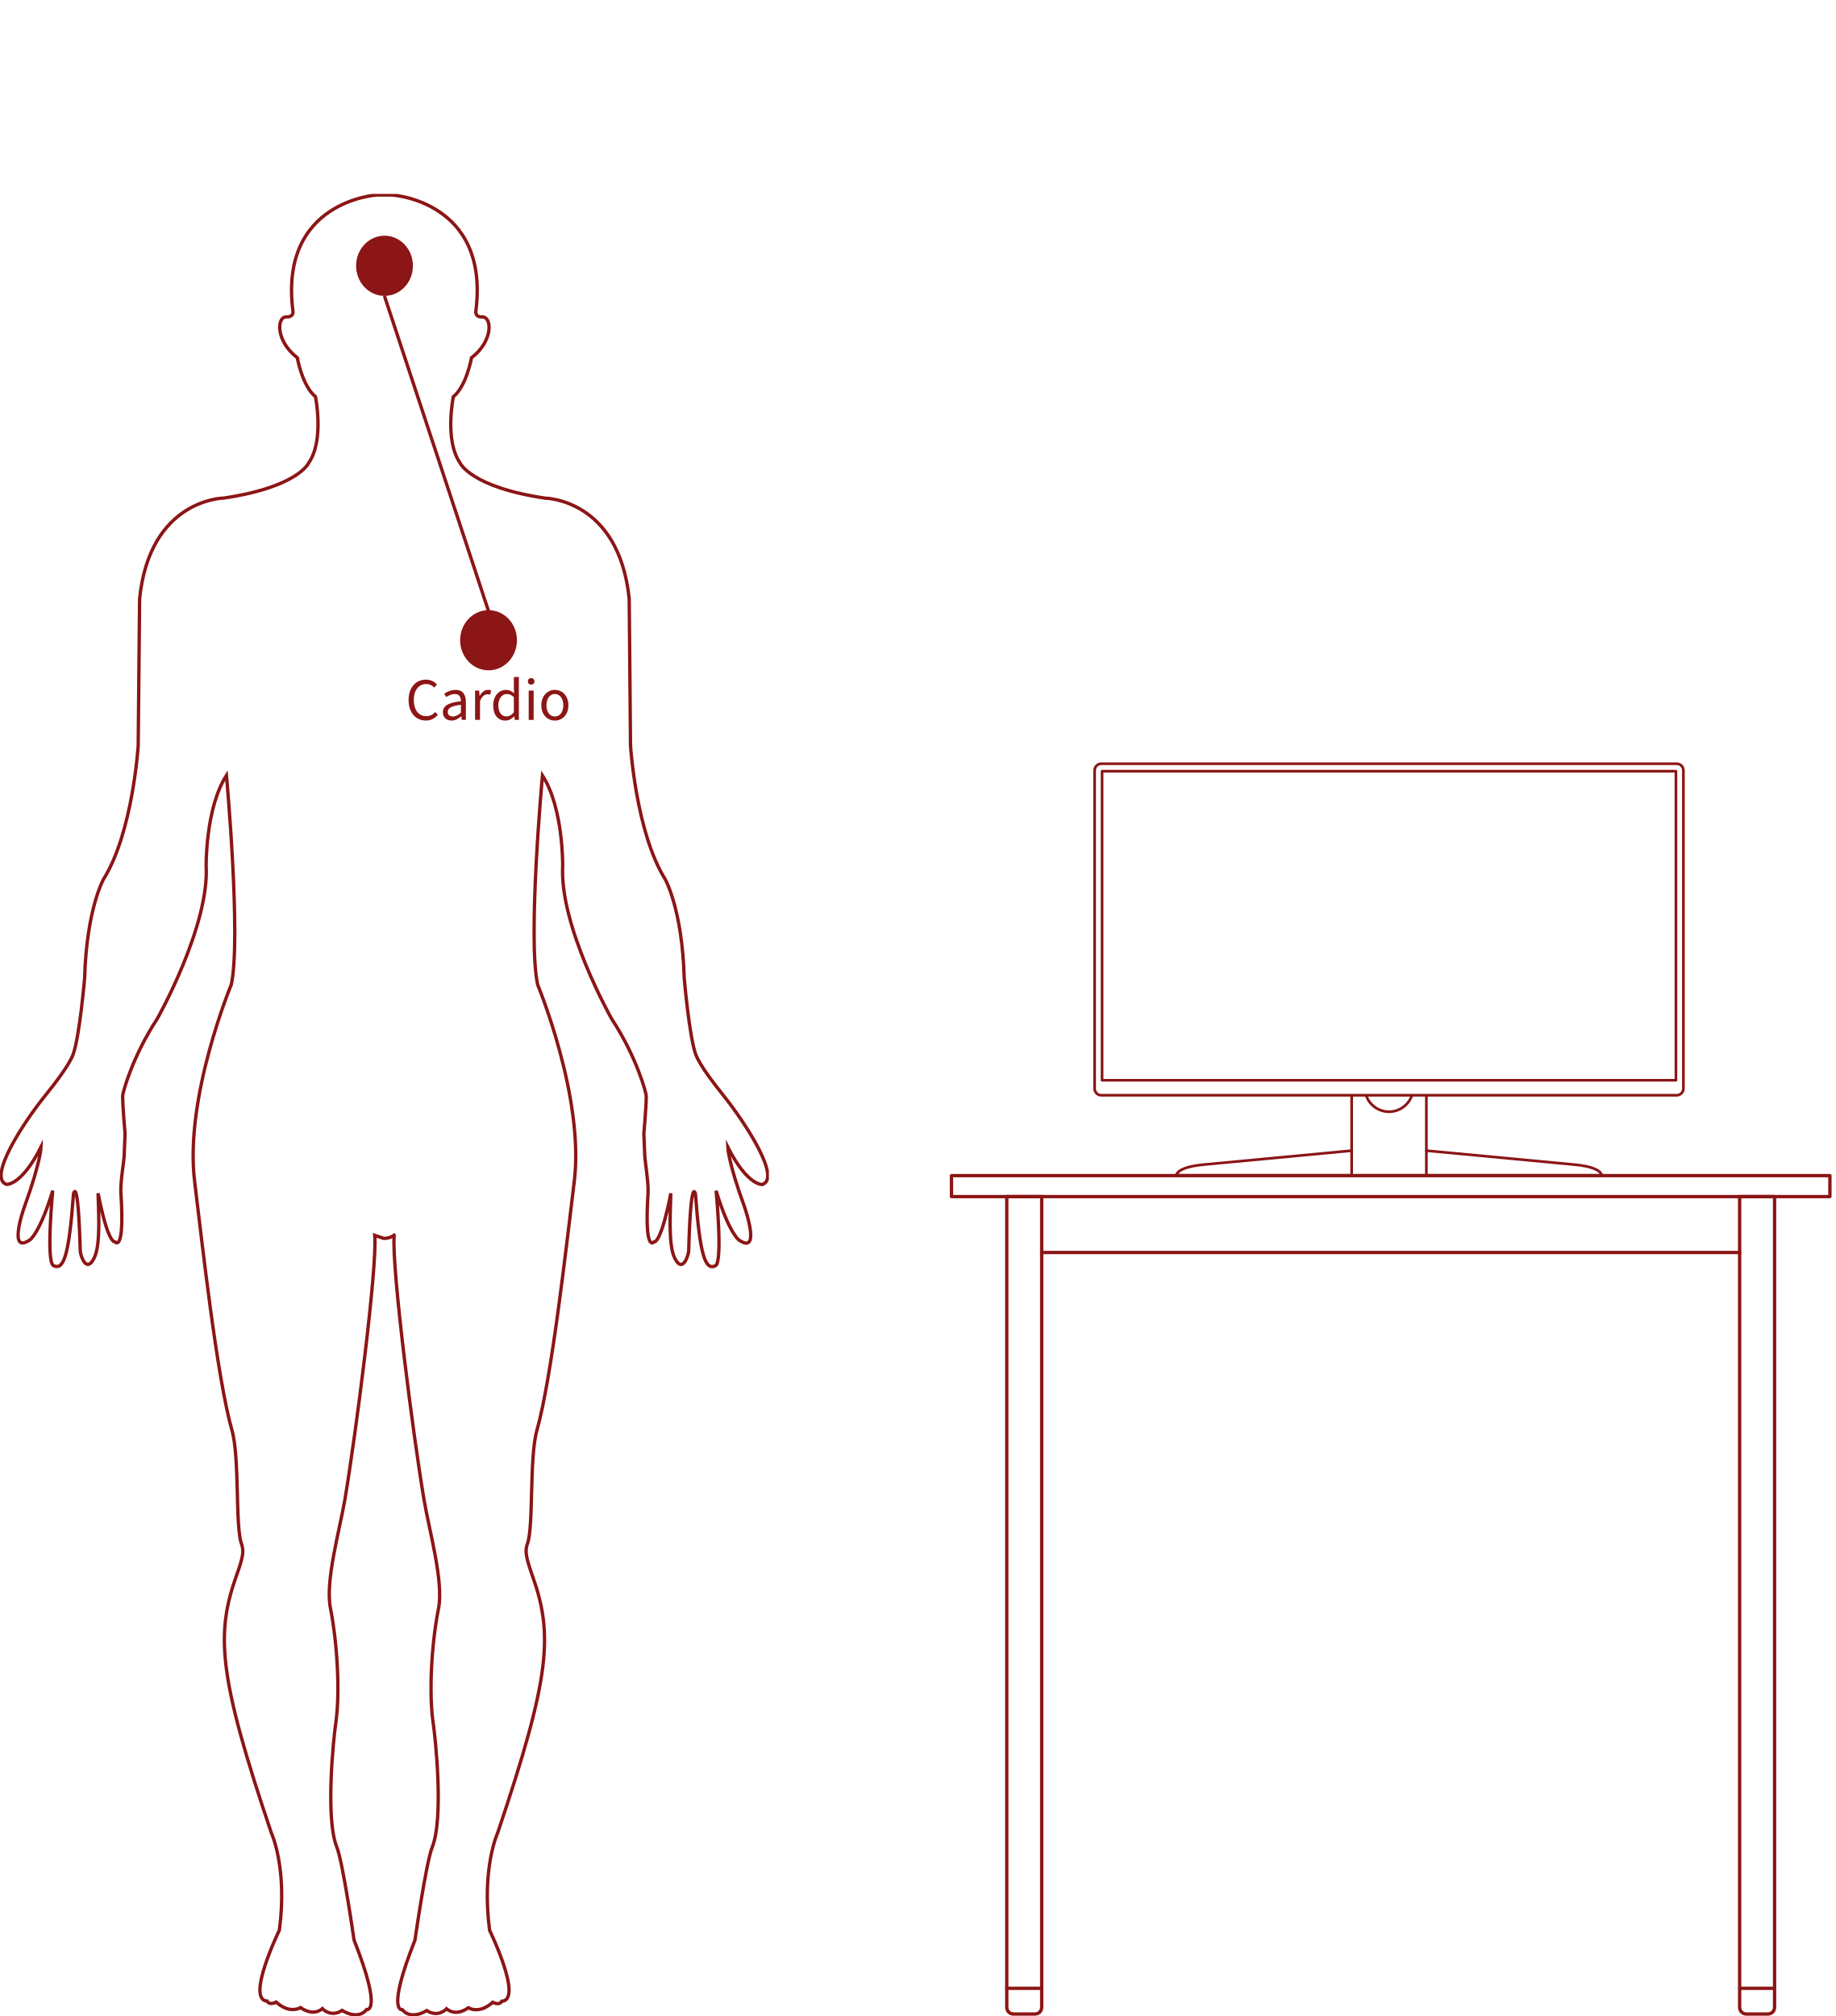
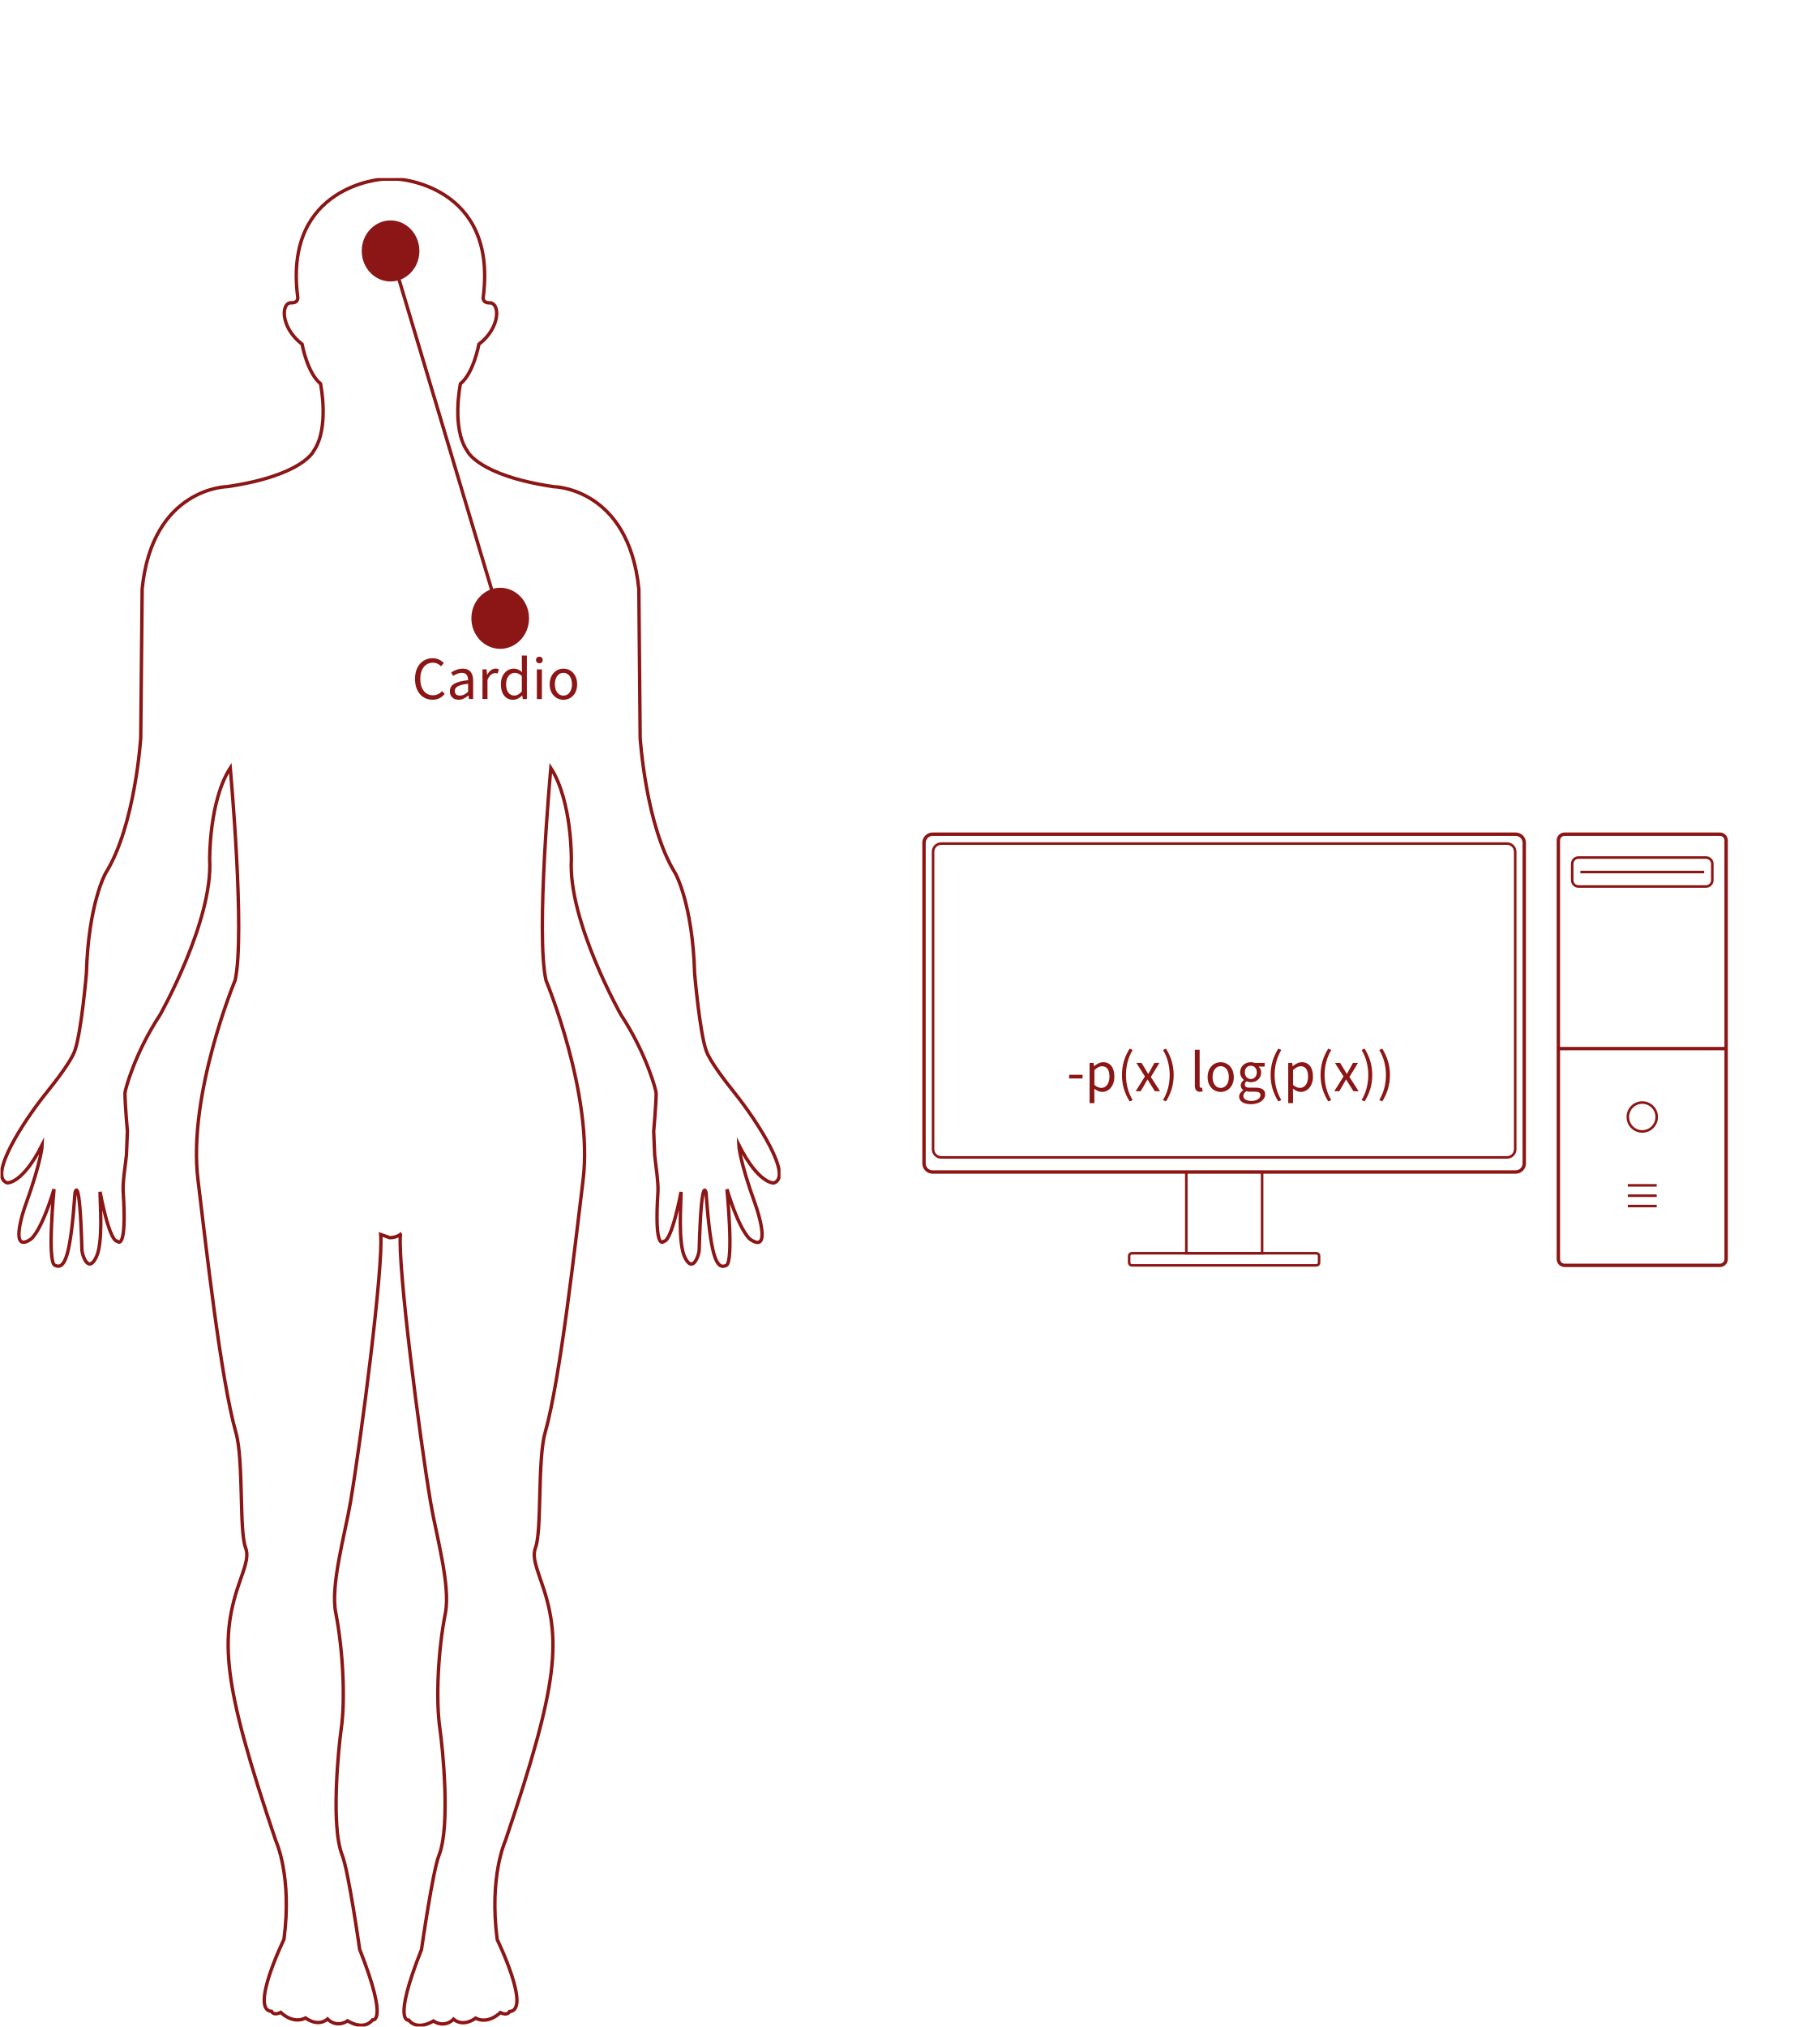
- <svg xmlns="http://www.w3.org/2000/svg" id="Ebene_1" data-name="Ebene 1" viewBox="0 0 549 603">
+ <svg xmlns="http://www.w3.org/2000/svg" id="Ebene_1" data-name="Ebene 1" viewBox="0 0 536.46 597.64">
  <defs>
    <style>
-       .cls-1, .cls-2, .cls-3, .cls-4, .cls-5 {
+       .cls-1 {
+         clip-path: url(#clippath);
+       }
+ 
+       .cls-2, .cls-3, .cls-4, .cls-5 {
        fill: none;
      }

-       .cls-1, .cls-3, .cls-4, .cls-5 {
+       .cls-2, .cls-6 {
+         stroke-width: 0px;
+       }
+ 
+       .cls-3 {
+         stroke-width: .75px;
+       }
+ 
+       .cls-3, .cls-4 {
+         stroke-miterlimit: 10;
+       }
+ 
+       .cls-3, .cls-4, .cls-5 {
        stroke: #8c1515;
      }

-       .cls-1, .cls-4 {
-         stroke-linecap: round;
-         stroke-linejoin: round;
-       }
- 
      .cls-6 {
-         clip-path: url(#clippath);
-       }
- 
-       .cls-2, .cls-7 {
-         stroke-width: 0px;
-       }
- 
-       .cls-8 {
-         clip-path: url(#clippath-1);
-       }
- 
-       .cls-9 {
-         clip-path: url(#clippath-2);
-       }
- 
-       .cls-3 {
-         stroke-miterlimit: 10;
-       }
- 
-       .cls-4 {
-         stroke-width: .8px;
-       }
- 
-       .cls-7 {
        fill: #8c1515;
      }
    </style>
    <clipPath id="clippath">
-       <rect class="cls-2" x="327" y="228" width="177" height="124" />
-     </clipPath>
-     <clipPath id="clippath-1">
-       <rect class="cls-2" y="58" width="230" height="545" />
-     </clipPath>
-     <clipPath id="clippath-2">
-       <rect class="cls-2" x="283" y="350.03" width="266" height="254" />
+       <rect class="cls-2" x=".15" y="52.49" width="230" height="545" />
    </clipPath>
  </defs>
-   <g class="cls-6">
-     <g>
-       <path class="cls-4" d="m426.67,351.56h52.51c-.52-1.68-3.27-2.75-8.26-3.22l-44.23-4.17" />
-       <path class="cls-4" d="m404.33,351.56h-52.5c.52-1.68,3.27-2.75,8.27-3.22l44.23-4.17" />
-       <path class="cls-4" d="m408.64,327.61c1.29,3.79,5.4,5.82,9.19,4.53,2.13-.72,3.81-2.4,4.53-4.53" />
-       <path class="cls-4" d="m404.33,327.61v23.95h22.35v-23.95" />
-       <path class="cls-4" d="m501.33,230.67h-171.66v92.45h171.66v-92.45Z" />
-       <path class="cls-4" d="m501.57,228.44h-172.14c-1.1,0-1.99.89-1.99,1.99v95.18c0,1.1.89,1.99,1.99,1.99h172.14c1.1,0,1.99-.89,1.99-1.99v-95.18c0-1.1-.89-1.99-1.99-1.99Z" />
-     </g>
+   <g class="cls-1">
+     <path class="cls-4" d="m118.07,364.03c-.8,9.44,5.62,59.43,8.93,79.04,1.57,9.29,5.9,24.41,4.35,32.45-2.22,11.2-2.86,25.69-1.64,34.12.77,5.12,3.2,28.75-.27,37.4-1.82,4.53-5.15,27.76-5.15,27.76-8.68,21.88-3.78,20.81-3.78,20.81,2.68,3.29,7.29.26,7.29.26,3.51,2.23,5.93-.53,5.93-.53,3.01,2.49,6.52-.31,6.52-.31,3.78,1.96,7.29-1.65,7.29-1.65,2.17,1.09,2.71-.29,2.71-.29,6.51-.41-3.64-21.24-3.64-21.24-2.43-18.7,2.41-29.11,2.41-29.11,15.87-46.98,16.67-59.44,10.33-77.14-1.78-5.11-2.24-7.13-1.42-9.36,1.9-5.12.52-25.72,2.83-33.9,4.47-15.77,8.88-55.78,11.18-74.44,3.09-25.14-10.94-58.86-10.94-58.86-3.07-13.72,1.43-62.6,1.43-62.6,6.29,9.78,6.05,27.03,6.05,27.03-1,18.09,14.64,45.75,14.64,45.75,7.52,11.43,10.36,22.27,10.36,23.08,0,3.29-.72,11.26-.72,11.26l.29,6.94c.13,1.77,1.12,7.85.97,10.8-1.17,18.11,1.7,14.7,1.7,14.7,2.43,0,5.1-14.57,5.1-14.57,0,3.76-.92,15,1.11,19.25,2.43,5.06,4.21-.87,4.24-2.05.64-23.05,2.03-17.01,2.03-17.01,1.35,18.7,3.01,22.92,5.98,21.46,2.26-1.08.19-22.44.19-22.44,3.86,12.69,6.79,14.71,6.79,14.71,6.37,4.46,2.43-7.87,1.55-10.32-4.71-12.98-4.86-17.48-4.86-17.48,5.89,11.66,10.33,11.23,10.33,11.23,5.74-1.83-5.02-18.34-11.33-26.26-3.22-4.03-7.37-9.43-8.57-12.64-1.96-5.43-3.45-22.88-3.45-22.88-.59-20.6-5.7-29.54-5.7-29.54-8.72-13.94-10.36-39.93-10.36-39.93l-.39-43.89c-3.06-29.94-25.15-30.15-25.15-30.15-22.33-3.32-25.44-10.52-25.44-10.52-4.73-6.8-2.02-19.82-2.02-19.82,3.93-3.18,5.44-11.65,5.44-11.65,6.51-4.99,6.2-12.29,3.19-12.21-2.41.06-1.87-1.93-1.87-1.93,4.07-32.87-25.15-34.55-25.15-34.55h-4.46s-29.23,1.68-25.16,34.53c0,0,.55,2-1.89,1.93-3-.08-3.28,7.22,3.21,12.21,0,0,1.51,8.46,5.44,11.65,0,0,2.71,13.03-2.02,19.82,0,0-3.09,7.21-25.44,10.52,0,0-22.13.22-25.14,30.15l-.42,43.89s-1.61,25.99-10.36,39.93c0,0-5.08,8.95-5.66,29.54,0,0-1.49,17.45-3.44,22.88-1.19,3.19-5.34,8.59-8.59,12.63-6.36,7.89-17.06,24.38-11.33,26.26,0,0,4.46.43,10.33-11.23,0,0-.12,4.46-4.82,17.48-.93,2.41-4.86,14.74,1.51,10.32,0,0,2.95-2.02,6.79-14.71,0,0-2.06,21.36.23,22.44,2.99,1.46,4.63-2.76,5.98-21.46,0,0,1.38-6.04,2.02,17.01.03,1.19,1.78,7.12,4.22,2.05,2.06-4.24,1.13-15.47,1.13-19.25,0,0,2.64,14.57,5.1,14.57,0,0,2.9,3.41,1.71-14.7-.19-2.96.85-9.03.97-10.8l.28-6.94s-.72-7.95-.72-11.26c0-.82,2.85-11.65,10.36-23.08,0,0,15.63-27.67,14.62-45.75,0,0-.22-17.25,6.07-27.03,0,0,4.46,48.87,1.44,62.6,0,0-14.05,33.71-10.96,58.86,2.28,18.72,6.69,58.67,11.17,74.44,2.34,8.17.95,28.75,2.83,33.9.85,2.23.4,4.29-1.42,9.35-6.31,17.7-5.51,30.17,10.36,77.14,0,0,4.89,10.41,2.41,29.11,0,0-10.13,20.82-3.65,21.23,0,0,.5,1.38,2.71.29,0,0,3.51,3.61,7.3,1.65,0,0,3.51,2.8,6.51.31,0,0,2.41,2.76,5.91.53,0,0,4.6,3.1,7.34-.26,0,0,4.86,1.08-3.79-20.81,0,0-3.31-23.2-5.14-27.76-3.48-8.64-1.02-32.32-.28-37.4,1.2-8.48.55-22.94-1.64-34.12-1.6-8.01,2.73-23.15,4.33-32.45,3.29-19.58,9.74-69.58,8.93-79.04l2.67.93c1.91,0,3.11-.93,3.11-.93h0Z" />
  </g>
-   <g class="cls-8">
-     <path class="cls-3" d="m117.91,369.54c-.8,9.44,5.62,59.43,8.93,79.04,1.57,9.29,5.9,24.41,4.35,32.45-2.22,11.2-2.86,25.69-1.64,34.12.77,5.12,3.2,28.75-.27,37.4-1.82,4.53-5.15,27.76-5.15,27.76-8.68,21.88-3.78,20.81-3.78,20.81,2.68,3.29,7.29.26,7.29.26,3.51,2.23,5.93-.53,5.93-.53,3.01,2.49,6.52-.31,6.52-.31,3.78,1.96,7.29-1.65,7.29-1.65,2.17,1.09,2.71-.29,2.71-.29,6.51-.41-3.64-21.24-3.64-21.24-2.43-18.7,2.41-29.11,2.41-29.11,15.87-46.98,16.67-59.44,10.33-77.14-1.78-5.11-2.24-7.13-1.42-9.36,1.9-5.12.52-25.72,2.83-33.9,4.47-15.77,8.88-55.78,11.18-74.44,3.09-25.14-10.94-58.86-10.94-58.86-3.07-13.72,1.43-62.6,1.43-62.6,6.29,9.78,6.05,27.03,6.05,27.03-1,18.09,14.64,45.75,14.64,45.75,7.52,11.43,10.36,22.27,10.36,23.08,0,3.29-.72,11.26-.72,11.26l.29,6.94c.13,1.77,1.12,7.85.97,10.8-1.17,18.11,1.7,14.7,1.7,14.7,2.43,0,5.1-14.57,5.1-14.57,0,3.76-.92,15,1.11,19.25,2.43,5.06,4.21-.87,4.24-2.05.64-23.05,2.03-17.01,2.03-17.01,1.35,18.7,3.01,22.92,5.98,21.46,2.26-1.08.19-22.44.19-22.44,3.86,12.69,6.79,14.71,6.79,14.71,6.37,4.46,2.43-7.87,1.55-10.32-4.71-12.98-4.86-17.48-4.86-17.48,5.89,11.66,10.33,11.23,10.33,11.23,5.74-1.83-5.02-18.34-11.33-26.26-3.22-4.03-7.37-9.43-8.57-12.64-1.96-5.43-3.45-22.88-3.45-22.88-.59-20.6-5.7-29.54-5.7-29.54-8.72-13.94-10.36-39.93-10.36-39.93l-.39-43.89c-3.06-29.94-25.15-30.15-25.15-30.15-22.33-3.32-25.44-10.52-25.44-10.52-4.73-6.8-2.02-19.82-2.02-19.82,3.93-3.18,5.44-11.65,5.44-11.65,6.51-4.99,6.2-12.29,3.19-12.21-2.41.06-1.87-1.93-1.87-1.93,4.07-32.87-25.15-34.55-25.15-34.55h-4.46s-29.23,1.68-25.16,34.53c0,0,.55,2-1.89,1.93-3-.08-3.28,7.22,3.21,12.21,0,0,1.51,8.46,5.44,11.65,0,0,2.71,13.03-2.02,19.82,0,0-3.09,7.21-25.44,10.52,0,0-22.13.22-25.14,30.15l-.42,43.89s-1.61,25.99-10.36,39.93c0,0-5.08,8.95-5.66,29.54,0,0-1.49,17.45-3.44,22.88-1.19,3.19-5.34,8.59-8.59,12.63-6.36,7.89-17.06,24.38-11.33,26.26,0,0,4.46.43,10.33-11.23,0,0-.12,4.46-4.82,17.48-.93,2.41-4.86,14.74,1.51,10.32,0,0,2.95-2.02,6.79-14.71,0,0-2.06,21.36.23,22.44,2.99,1.46,4.63-2.76,5.98-21.46,0,0,1.38-6.04,2.02,17.01.03,1.19,1.78,7.12,4.22,2.05,2.06-4.24,1.13-15.47,1.13-19.25,0,0,2.64,14.57,5.1,14.57,0,0,2.9,3.41,1.71-14.7-.19-2.96.85-9.03.97-10.8l.28-6.94s-.72-7.95-.72-11.26c0-.82,2.85-11.65,10.36-23.08,0,0,15.63-27.67,14.62-45.75,0,0-.22-17.25,6.07-27.03,0,0,4.46,48.87,1.44,62.6,0,0-14.05,33.71-10.96,58.86,2.28,18.72,6.69,58.67,11.17,74.44,2.34,8.17.95,28.75,2.83,33.9.85,2.23.4,4.29-1.42,9.35-6.31,17.7-5.51,30.17,10.36,77.14,0,0,4.89,10.41,2.41,29.11,0,0-10.13,20.82-3.65,21.23,0,0,.5,1.38,2.71.29,0,0,3.51,3.61,7.3,1.65,0,0,3.51,2.8,6.51.31,0,0,2.41,2.76,5.91.53,0,0,4.6,3.1,7.34-.26,0,0,4.86,1.08-3.79-20.81,0,0-3.31-23.2-5.14-27.76-3.48-8.64-1.02-32.32-.28-37.4,1.2-8.48.55-22.94-1.64-34.12-1.6-8.01,2.73-23.15,4.33-32.45,3.29-19.58,9.74-69.58,8.93-79.04l2.67.93c1.91,0,3.11-.93,3.11-.93h0Z" />
+   <path class="cls-6" d="m127.55,206.31c-2.95,0-5.17-2.27-5.17-6.12s2.23-6.12,5.24-6.12c1.4,0,2.56.65,3.24,1.46l-.81.92c-.63-.67-1.44-1.06-2.41-1.06-2.21,0-3.71,1.84-3.71,4.77s1.44,4.84,3.73,4.84c1.1,0,1.94-.43,2.7-1.24l.77.86c-.95,1.08-2.05,1.69-3.58,1.69Zm7.67,0c-1.46,0-2.57-.9-2.57-2.48,0-1.96,1.66-2.88,5.4-3.29-.02-1.1-.4-2.16-1.82-2.16-1.01,0-1.93.47-2.61.9l-.58-1.01c.81-.54,2.03-1.13,3.44-1.13,2.12,0,3.04,1.42,3.04,3.6v5.36h-1.22l-.13-1.04h-.05c-.86.7-1.8,1.26-2.9,1.26Zm.41-1.22c.85,0,1.57-.38,2.41-1.13v-2.36c-2.95.34-3.94,1.01-3.94,2.14,0,.97.68,1.35,1.53,1.35Zm6.64,1.01v-8.75h1.22l.13,1.58h.05c.58-1.1,1.48-1.8,2.48-1.8.38,0,.65.05.94.18l-.32,1.26c-.27-.07-.45-.11-.81-.11-.74,0-1.62.54-2.21,2.02v5.62h-1.48Zm9.05.22c-2.2,0-3.62-1.66-3.62-4.57s1.8-4.61,3.8-4.61c1.01,0,1.67.38,2.45,1.01l-.07-1.49v-3.37h1.49v12.82h-1.22l-.13-1.03h-.05c-.68.67-1.62,1.24-2.65,1.24Zm.32-1.24c.81,0,1.51-.4,2.23-1.21v-4.57c-.74-.67-1.4-.92-2.12-.92-1.4,0-2.52,1.35-2.52,3.35s.88,3.35,2.41,3.35Zm6.67,1.03v-8.75h1.48v8.75h-1.48Zm.74-10.55c-.58,0-.99-.38-.99-.97s.41-.97.99-.97.99.4.99.97-.41.97-.99.97Zm7.09,10.76c-2.14,0-4.05-1.67-4.05-4.57s1.91-4.61,4.05-4.61,4.05,1.67,4.05,4.61-1.91,4.57-4.05,4.57Zm0-1.22c1.51,0,2.52-1.35,2.52-3.35s-1.01-3.38-2.52-3.38-2.52,1.37-2.52,3.38,1.03,3.35,2.52,3.35Z" />
+   <line class="cls-5" x1="115.15" y1="73.99" x2="147.5" y2="182.3" />
+   <path class="cls-6" d="m123.67,73.99c0,5-3.83,9-8.5,9s-8.5-4-8.5-9,3.83-9,8.5-9,8.5,4,8.5,9Z" />
+   <path class="cls-6" d="m156,182.3c0,5-3.83,9-8.5,9s-8.5-4-8.5-9,3.83-9,8.5-9,8.5,4,8.5,9Z" />
+   <g>
+     <path class="cls-6" d="m315.27,316.89h3.95v1.08h-3.95v-1.08Z" />
+     <path class="cls-6" d="m321.31,313.39h1.17l.12.96h.05c.75-.64,1.68-1.17,2.66-1.17,2.14,0,3.29,1.66,3.29,4.26,0,2.83-1.7,4.5-3.6,4.5-.77,0-1.55-.36-2.32-.96l.03,1.46v2.81h-1.41v-11.86Zm5.84,4.05c0-1.84-.62-3.07-2.2-3.07-.7,0-1.41.39-2.23,1.13v4.38c.75.64,1.49.88,2.04.88,1.37,0,2.39-1.25,2.39-3.31Z" />
+     <path class="cls-6" d="m330.84,316.96c0-3.02.84-5.49,2.27-7.79l.88.41c-1.32,2.18-1.97,4.77-1.97,7.38s.65,5.2,1.97,7.38l-.88.41c-1.42-2.3-2.27-4.77-2.27-7.79Z" />
+     <path class="cls-6" d="m337.61,317.37l-2.52-3.98h1.53l1.12,1.84c.26.45.53.93.82,1.39h.07c.24-.46.5-.94.76-1.39l1.01-1.84h1.48l-2.52,4.14,2.71,4.2h-1.53l-1.22-1.94c-.29-.5-.6-1.01-.91-1.49h-.07c-.29.48-.57.98-.84,1.49l-1.13,1.94h-1.48l2.73-4.36Z" />
+     <path class="cls-6" d="m342.95,324.34c1.32-2.18,1.97-4.77,1.97-7.38s-.65-5.2-1.97-7.38l.87-.41c1.42,2.3,2.27,4.77,2.27,7.79s-.84,5.49-2.27,7.79l-.87-.41Z" />
+     <path class="cls-6" d="m352.34,320.02v-10.5h1.41v10.61c0,.45.19.6.41.6.09,0,.15,0,.29-.03l.19,1.06c-.19.09-.46.14-.81.14-1.06,0-1.49-.67-1.49-1.87Z" />
+     <path class="cls-6" d="m356.1,317.58c0-2.8,1.82-4.39,3.86-4.39s3.86,1.6,3.86,4.39-1.82,4.36-3.86,4.36-3.86-1.6-3.86-4.36Zm6.26,0c0-1.92-.96-3.23-2.4-3.23s-2.4,1.3-2.4,3.23.98,3.19,2.4,3.19,2.4-1.29,2.4-3.19Z" />
+     <path class="cls-6" d="m365.39,323.33c0-.7.46-1.37,1.22-1.89v-.07c-.41-.26-.74-.7-.74-1.36,0-.7.48-1.25.91-1.54v-.07c-.55-.45-1.08-1.25-1.08-2.25,0-1.82,1.44-2.97,3.14-2.97.46,0,.88.09,1.18.21h2.9v1.08h-1.73v.07c.39.36.7.91.7,1.66,0,1.77-1.36,2.88-3.05,2.88-.41,0-.87-.1-1.25-.29-.29.26-.53.53-.53.99,0,.53.34.91,1.48.91h1.61c1.94,0,2.92.6,2.92,1.99,0,1.54-1.63,2.88-4.22,2.88-2.04,0-3.45-.81-3.45-2.25Zm6.3-.43c0-.77-.6-1.03-1.68-1.03h-1.44c-.33,0-.72-.03-1.08-.14-.6.43-.86.93-.86,1.41,0,.89.91,1.46,2.42,1.46,1.6,0,2.64-.82,2.64-1.7Zm-1.08-6.74c0-1.22-.79-1.94-1.77-1.94s-1.77.72-1.77,1.94.81,1.99,1.77,1.99,1.77-.77,1.77-1.99Z" />
+     <path class="cls-6" d="m374.68,316.96c0-3.02.84-5.49,2.27-7.79l.88.41c-1.32,2.18-1.97,4.77-1.97,7.38s.65,5.2,1.97,7.38l-.88.41c-1.42-2.3-2.27-4.77-2.27-7.79Z" />
+     <path class="cls-6" d="m379.88,313.39h1.17l.12.96h.05c.75-.64,1.68-1.17,2.66-1.17,2.14,0,3.29,1.66,3.29,4.26,0,2.83-1.7,4.5-3.6,4.5-.77,0-1.55-.36-2.32-.96l.03,1.46v2.81h-1.41v-11.86Zm5.84,4.05c0-1.84-.62-3.07-2.2-3.07-.7,0-1.41.39-2.23,1.13v4.38c.76.64,1.49.88,2.04.88,1.37,0,2.39-1.25,2.39-3.31Z" />
+     <path class="cls-6" d="m389.41,316.96c0-3.02.84-5.49,2.27-7.79l.88.41c-1.32,2.18-1.97,4.77-1.97,7.38s.65,5.2,1.97,7.38l-.88.41c-1.42-2.3-2.27-4.77-2.27-7.79Z" />
+     <path class="cls-6" d="m396.17,317.37l-2.52-3.98h1.53l1.12,1.84c.26.45.53.93.82,1.39h.07c.24-.46.5-.94.76-1.39l1.01-1.84h1.48l-2.52,4.14,2.71,4.2h-1.53l-1.22-1.94c-.29-.5-.6-1.01-.91-1.49h-.07c-.29.48-.57.98-.84,1.49l-1.13,1.94h-1.48l2.73-4.36Z" />
+     <path class="cls-6" d="m401.51,324.34c1.32-2.18,1.97-4.77,1.97-7.38s-.65-5.2-1.97-7.38l.87-.41c1.42,2.3,2.27,4.77,2.27,7.79s-.84,5.49-2.27,7.79l-.87-.41Z" />
+     <path class="cls-6" d="m406.72,324.34c1.32-2.18,1.97-4.77,1.97-7.38s-.65-5.2-1.97-7.38l.87-.41c1.42,2.3,2.27,4.77,2.27,7.79s-.84,5.49-2.27,7.79l-.87-.41Z" />
  </g>
-   <path class="cls-7" d="m127.39,215.52c-2.95,0-5.17-2.27-5.17-6.12s2.23-6.12,5.24-6.12c1.4,0,2.56.65,3.24,1.46l-.81.92c-.63-.67-1.44-1.06-2.41-1.06-2.21,0-3.71,1.84-3.71,4.77s1.44,4.84,3.73,4.84c1.1,0,1.94-.43,2.7-1.24l.77.86c-.95,1.08-2.05,1.69-3.58,1.69Zm7.67,0c-1.46,0-2.57-.9-2.57-2.48,0-1.96,1.66-2.88,5.4-3.29-.02-1.1-.4-2.16-1.82-2.16-1.01,0-1.93.47-2.61.9l-.58-1.01c.81-.54,2.03-1.13,3.44-1.13,2.12,0,3.04,1.42,3.04,3.6v5.36h-1.22l-.13-1.04h-.05c-.86.7-1.8,1.26-2.9,1.26Zm.41-1.22c.85,0,1.57-.38,2.41-1.13v-2.36c-2.95.34-3.94,1.01-3.94,2.14,0,.97.68,1.35,1.53,1.35Zm6.64,1.01v-8.75h1.22l.13,1.58h.05c.58-1.1,1.48-1.8,2.48-1.8.38,0,.65.05.94.18l-.32,1.26c-.27-.07-.45-.11-.81-.11-.74,0-1.62.54-2.21,2.02v5.62h-1.48Zm9.05.22c-2.2,0-3.62-1.66-3.62-4.57s1.8-4.61,3.8-4.61c1.01,0,1.67.38,2.45,1.01l-.07-1.49v-3.37h1.49v12.82h-1.22l-.13-1.03h-.05c-.68.67-1.62,1.24-2.65,1.24Zm.32-1.24c.81,0,1.51-.4,2.23-1.21v-4.57c-.74-.67-1.4-.92-2.12-.92-1.4,0-2.52,1.35-2.52,3.35s.88,3.35,2.41,3.35Zm6.67,1.03v-8.75h1.48v8.75h-1.48Zm.74-10.55c-.58,0-.99-.38-.99-.97s.41-.97.99-.97.99.4.99.97-.41.97-.99.97Zm7.09,10.76c-2.14,0-4.05-1.67-4.05-4.57s1.91-4.61,4.05-4.61,4.05,1.67,4.05,4.61-1.91,4.57-4.05,4.57Zm0-1.22c1.51,0,2.52-1.35,2.52-3.35s-1.01-3.38-2.52-3.38-2.52,1.37-2.52,3.38,1.03,3.35,2.52,3.35Z" />
-   <line class="cls-5" x1="115" y1="88.5" x2="146.14" y2="182.81" />
-   <path class="cls-7" d="m123.52,79.5c0,5-3.83,9-8.5,9s-8.5-4-8.5-9,3.83-9,8.5-9,8.5,4,8.5,9Z" />
-   <path class="cls-7" d="m154.64,191.5c0,5-3.83,9-8.5,9s-8.5-4-8.5-9,3.83-9,8.5-9,8.5,4,8.5,9Z" />
-   <g class="cls-9">
-     <g>
-       <path class="cls-1" d="m547.39,351.64h-262.77v6.27h262.77v-6.27Z" />
-       <path class="cls-1" d="m301.16,357.91v242.42c0,1.21.86,2.08,2.08,2.08h6.29c1.21,0,2.08-.86,2.08-2.08v-242.42h-10.46Z" />
-       <path class="cls-1" d="m530.84,357.91v242.42c0,1.21-.86,2.08-2.08,2.08h-6.29c-1.21,0-2.08-.86-2.08-2.08v-242.42h10.46Z" />
-       <path class="cls-1" d="m311.6,374.63h208.79" />
-       <path class="cls-1" d="m301.16,594.72h10.44" />
-       <path class="cls-1" d="m530.84,594.72h-10.44" />
-     </g>
+   <g>
+     <rect class="cls-4" x="272.47" y="245.95" width="177" height="99.61" rx="2.54" ry="2.54" />
+     <rect class="cls-3" x="275.14" y="248.72" width="171.66" height="92.53" rx="2.41" ry="2.41" />
+     <rect class="cls-3" x="349.82" y="345.55" width="22.35" height="23.95" />
+     <rect class="cls-3" x="332.96" y="369.5" width="56.01" height="3.58" rx=".8" ry=".8" />
+   </g>
+   <g>
+     <rect class="cls-4" x="459.53" y="245.95" width="49.47" height="127.13" rx="1.84" ry="1.84" />
+     <line class="cls-4" x1="459.53" y1="309.17" x2="509.01" y2="309.17" />
+     <circle class="cls-3" cx="484.27" cy="329.33" r="4.26" />
+     <line class="cls-3" x1="480.01" y1="349.49" x2="488.53" y2="349.49" />
+     <line class="cls-3" x1="480.01" y1="352.54" x2="488.53" y2="352.54" />
+     <line class="cls-3" x1="480.01" y1="355.59" x2="488.53" y2="355.59" />
+     <rect class="cls-3" x="463.61" y="252.84" width="41.32" height="8.53" rx="1.85" ry="1.85" />
+     <line class="cls-3" x1="466.02" y1="257.11" x2="502.53" y2="257.11" />
  </g>
</svg>
